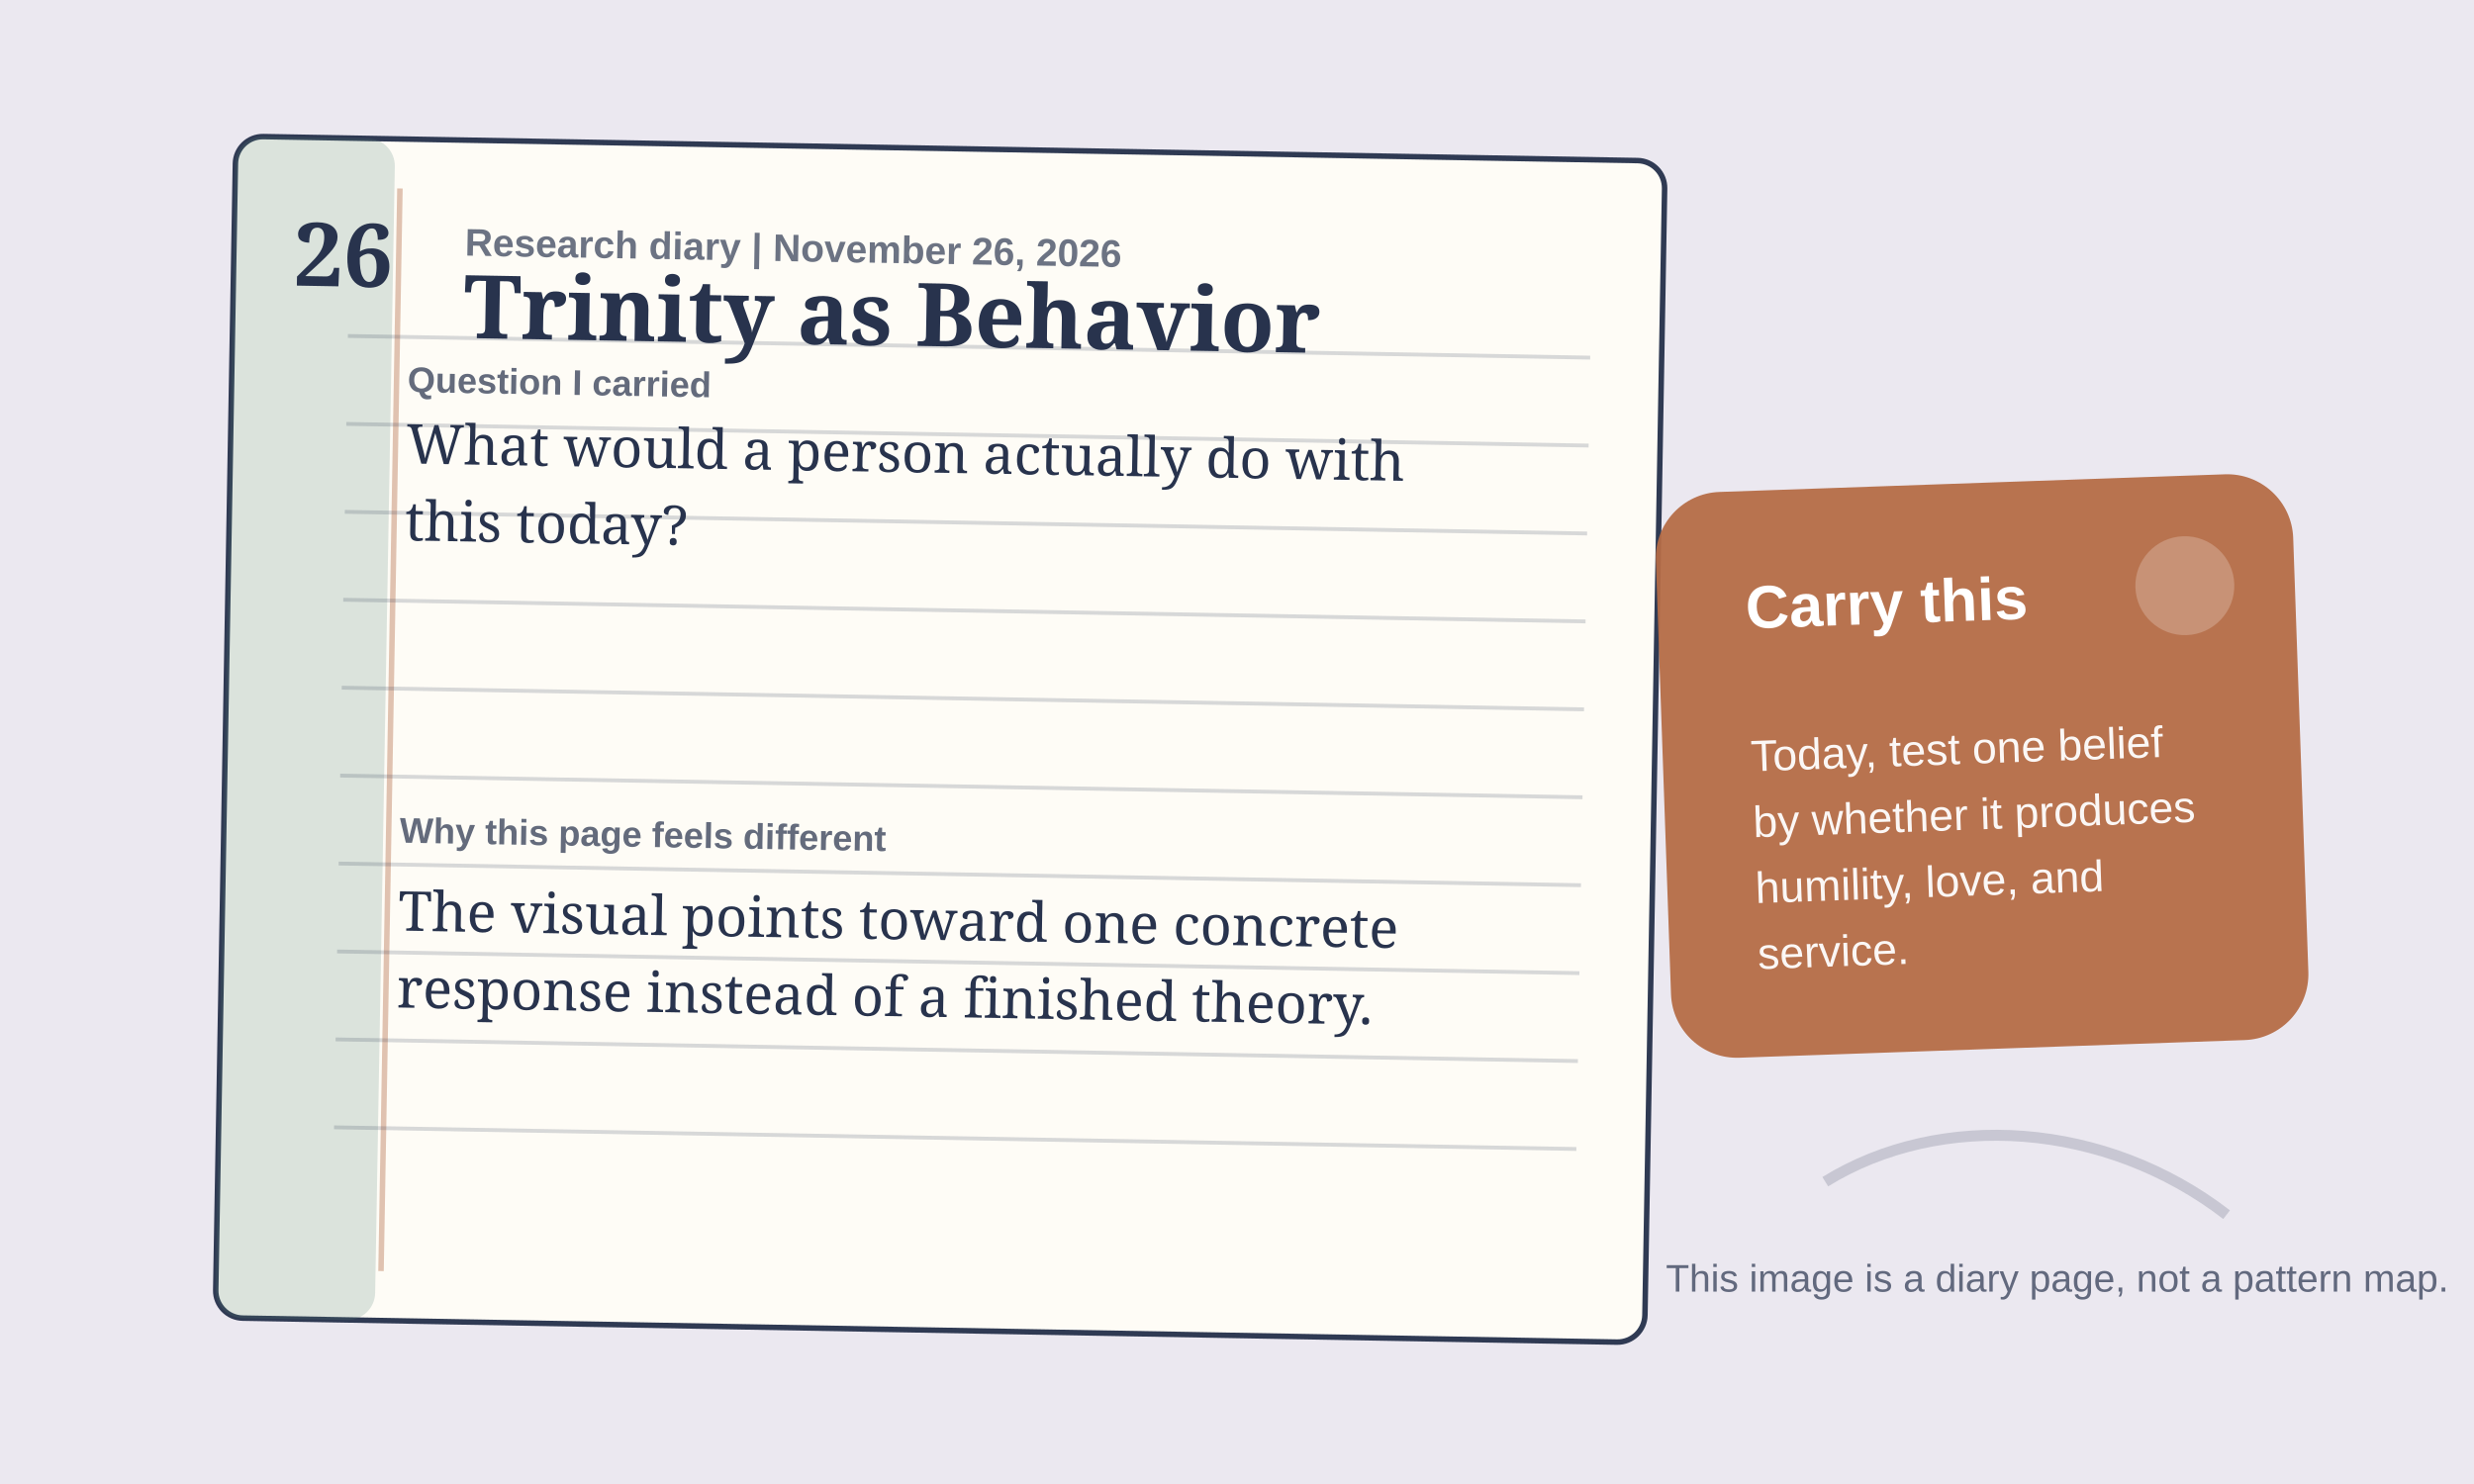
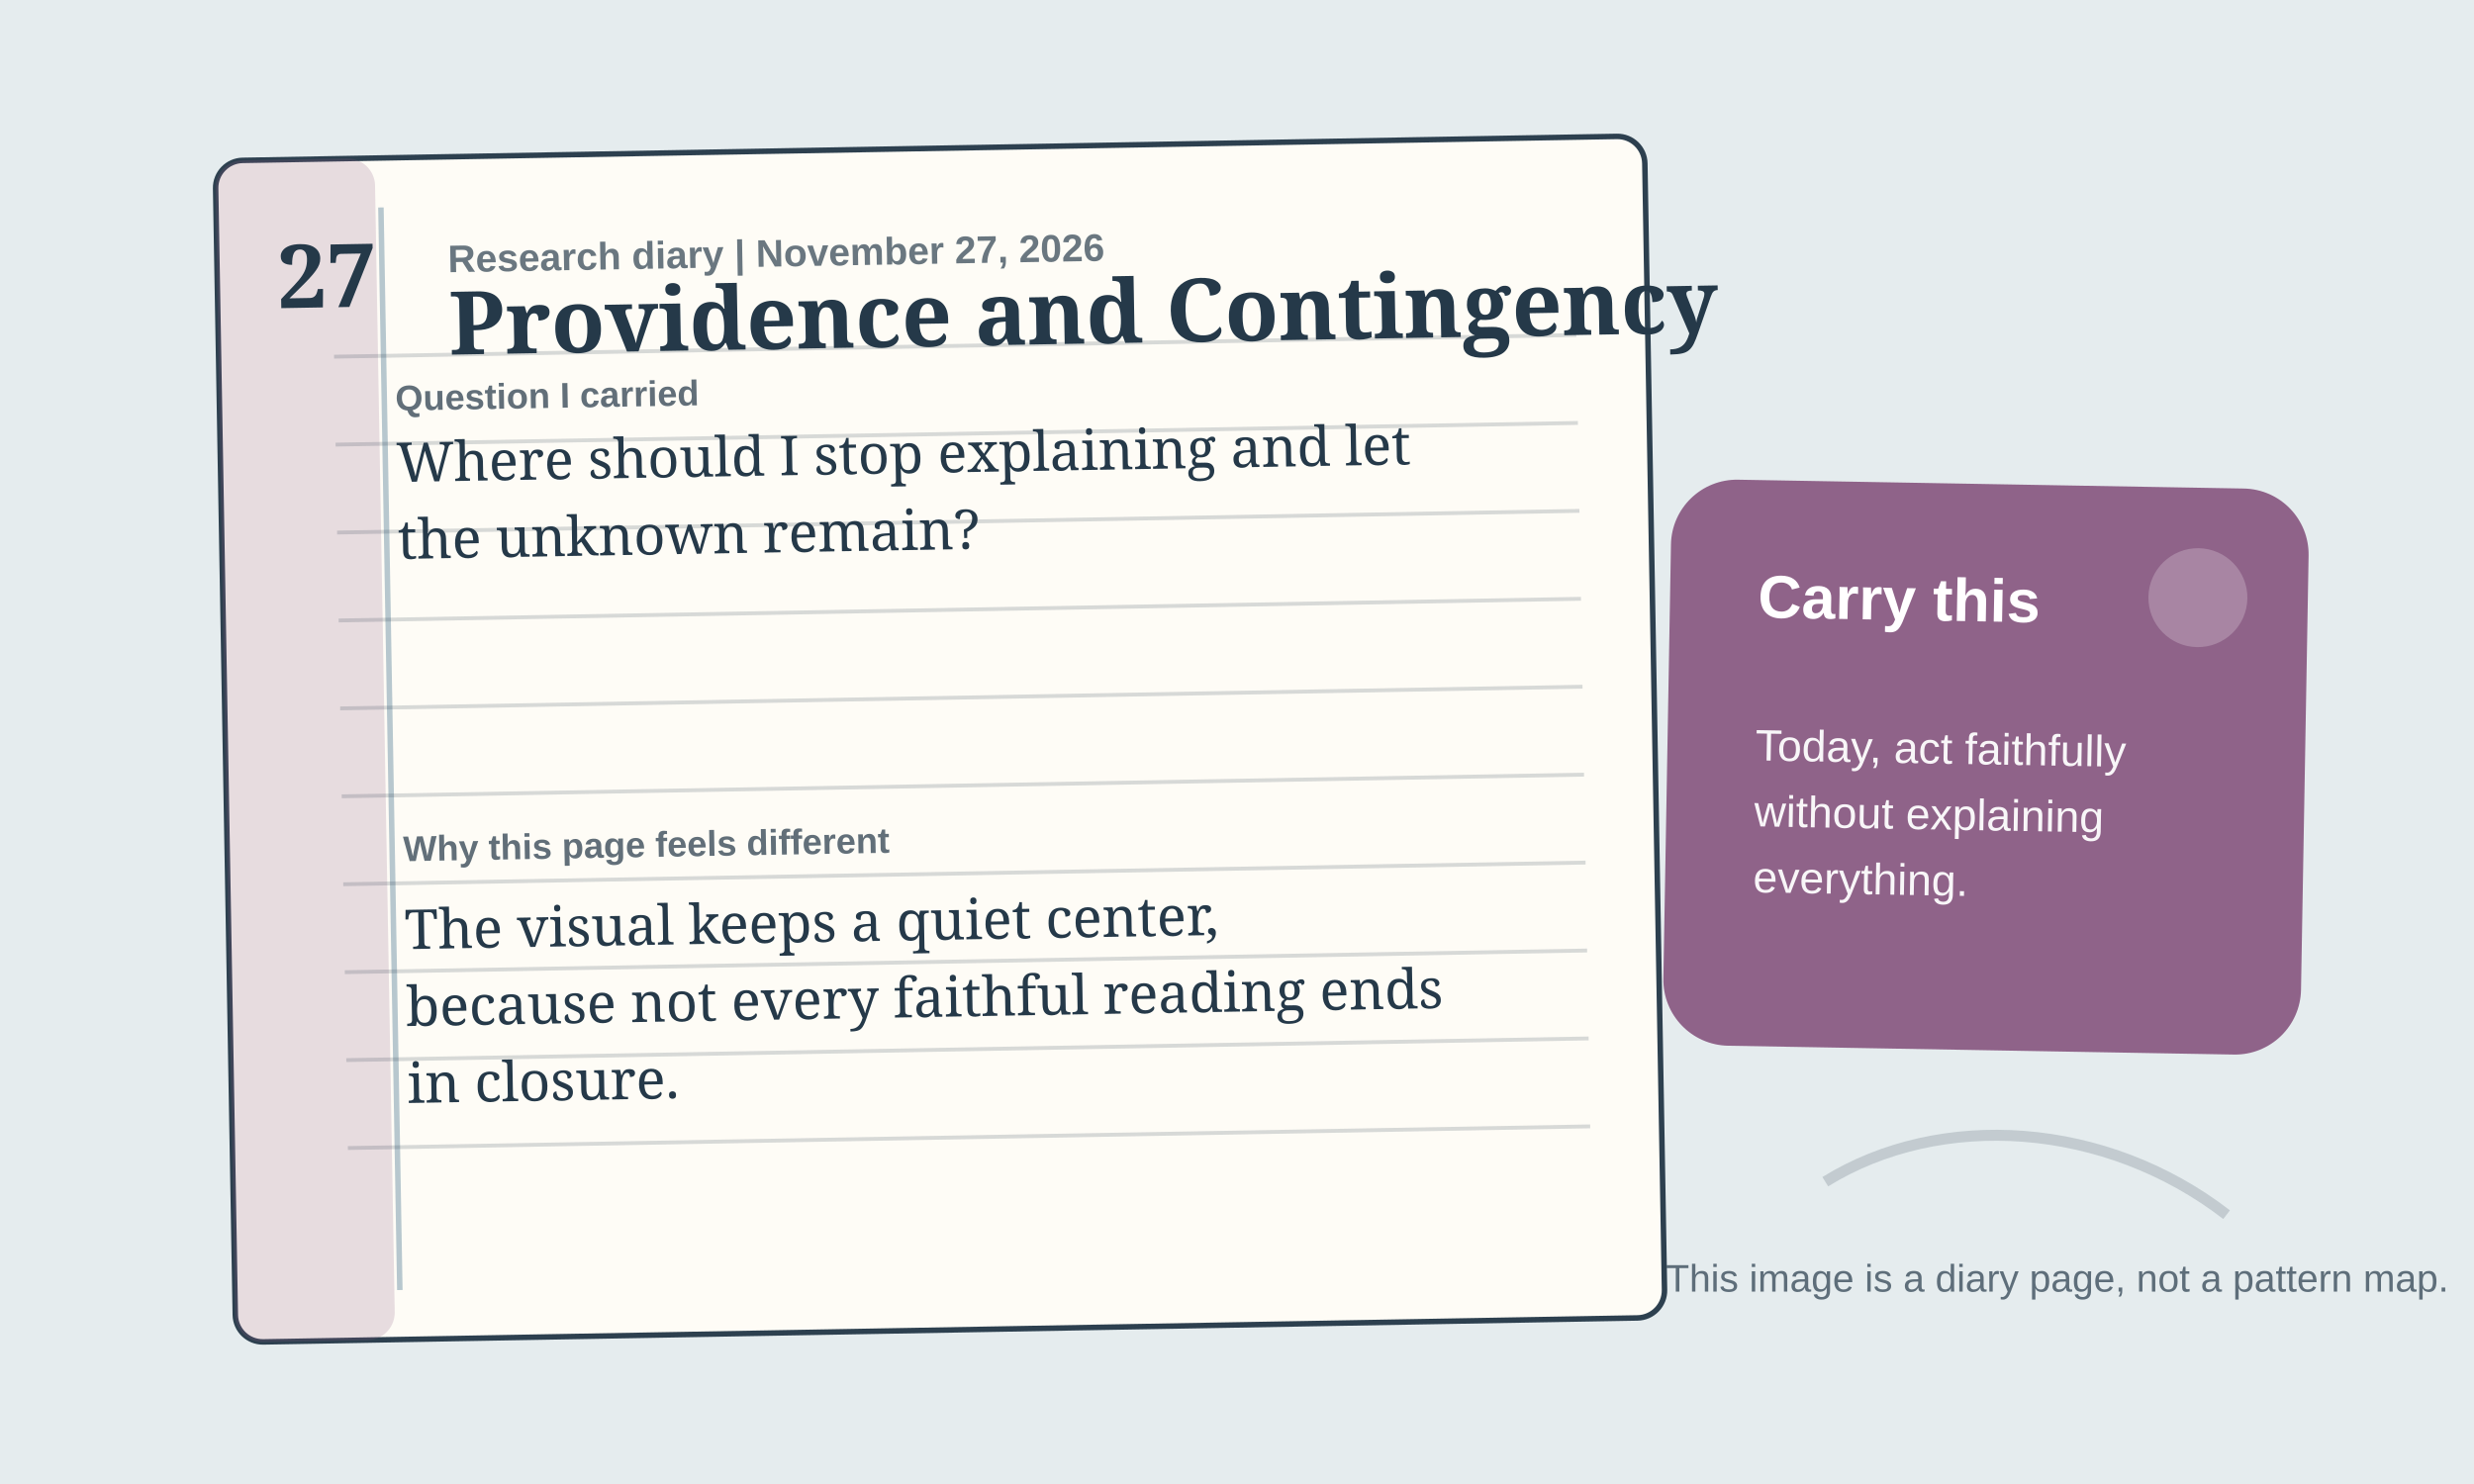
<svg xmlns="http://www.w3.org/2000/svg" width="900" height="540" viewBox="0 0 900 540" role="img" aria-labelledby="title desc">
  <style>
-     .eyebrow { font: 700 14px Arial, sans-serif; letter-spacing: 0; fill: #28334d; opacity: 0.68; }
-     .title { font: 700 32px Georgia, serif; letter-spacing: 0; fill: #28334d; }
-     .diary { font: 20px Georgia, serif; letter-spacing: 0; fill: #28334d; }
-     .label { font: 700 13px Arial, sans-serif; letter-spacing: 0; fill: #28334d; opacity: 0.72; }
+     .eyebrow { font: 700 14px Arial, sans-serif; letter-spacing: 0; fill: #253949; opacity: 0.68; }
+     .title { font: 700 32px Georgia, serif; letter-spacing: 0; fill: #253949; }
+     .diary { font: 20px Georgia, serif; letter-spacing: 0; fill: #253949; }
+     .label { font: 700 13px Arial, sans-serif; letter-spacing: 0; fill: #253949; opacity: 0.72; }
    .cardtitle { font: 700 22px Arial, sans-serif; letter-spacing: 0; fill: #ffffff; }
    .cardtext { font: 16px Arial, sans-serif; letter-spacing: 0; fill: #ffffff; opacity: 0.94; }
-     .small { font: 14px Arial, sans-serif; letter-spacing: 0; fill: #28334d; opacity: 0.70; }
+     .small { font: 14px Arial, sans-serif; letter-spacing: 0; fill: #253949; opacity: 0.70; }
  </style>
-   <rect width="900" height="540" fill="#f4f1f8" />
-   <rect x="0" y="0" width="900" height="540" fill="#28334d" opacity="0.05" />
-   <g transform="rotate(1 340 270)">
-     <rect x="82" y="54" width="520" height="430" rx="10" fill="#fffdf7" stroke="#28334d" stroke-width="2" opacity="0.96" />
-     <rect x="82" y="54" width="58" height="430" rx="10" fill="#4f7d73" opacity="0.20" />
-     <line x1="142" y1="72" x2="142" y2="466" stroke="#b56b45" stroke-width="2" opacity="0.40" />
-     <line x1="124" y1="126" x2="576" y2="126" stroke="#28334d" stroke-width="1.4" opacity="0.18" />
-     <line x1="124" y1="158" x2="576" y2="158" stroke="#28334d" stroke-width="1.4" opacity="0.18" />
-     <line x1="124" y1="190" x2="576" y2="190" stroke="#28334d" stroke-width="1.4" opacity="0.18" />
-     <line x1="124" y1="222" x2="576" y2="222" stroke="#28334d" stroke-width="1.4" opacity="0.18" />
-     <line x1="124" y1="254" x2="576" y2="254" stroke="#28334d" stroke-width="1.4" opacity="0.18" />
-     <line x1="124" y1="286" x2="576" y2="286" stroke="#28334d" stroke-width="1.4" opacity="0.18" />
-     <line x1="124" y1="318" x2="576" y2="318" stroke="#28334d" stroke-width="1.4" opacity="0.18" />
-     <line x1="124" y1="350" x2="576" y2="350" stroke="#28334d" stroke-width="1.4" opacity="0.18" />
-     <line x1="124" y1="382" x2="576" y2="382" stroke="#28334d" stroke-width="1.4" opacity="0.18" />
-     <line x1="124" y1="414" x2="576" y2="414" stroke="#28334d" stroke-width="1.4" opacity="0.18" />
-     <text x="166" y="96" class="eyebrow">Research diary | November 26, 2026</text>
-     <text x="166" y="126" class="title">Trinity as Behavior</text>
+   <rect width="900" height="540" fill="#eef4f7" />
+   <rect x="0" y="0" width="900" height="540" fill="#253949" opacity="0.05" />
+   <g transform="rotate(-1 340 270)">
+     <rect x="82" y="54" width="520" height="430" rx="10" fill="#fffdf7" stroke="#253949" stroke-width="2" opacity="0.96" />
+     <rect x="82" y="54" width="58" height="430" rx="10" fill="#8a5a83" opacity="0.20" />
+     <line x1="142" y1="72" x2="142" y2="466" stroke="#4d7890" stroke-width="2" opacity="0.40" />
+     <line x1="124" y1="126" x2="576" y2="126" stroke="#253949" stroke-width="1.4" opacity="0.18" />
+     <line x1="124" y1="158" x2="576" y2="158" stroke="#253949" stroke-width="1.4" opacity="0.18" />
+     <line x1="124" y1="190" x2="576" y2="190" stroke="#253949" stroke-width="1.4" opacity="0.18" />
+     <line x1="124" y1="222" x2="576" y2="222" stroke="#253949" stroke-width="1.4" opacity="0.18" />
+     <line x1="124" y1="254" x2="576" y2="254" stroke="#253949" stroke-width="1.4" opacity="0.18" />
+     <line x1="124" y1="286" x2="576" y2="286" stroke="#253949" stroke-width="1.4" opacity="0.18" />
+     <line x1="124" y1="318" x2="576" y2="318" stroke="#253949" stroke-width="1.4" opacity="0.18" />
+     <line x1="124" y1="350" x2="576" y2="350" stroke="#253949" stroke-width="1.4" opacity="0.18" />
+     <line x1="124" y1="382" x2="576" y2="382" stroke="#253949" stroke-width="1.4" opacity="0.18" />
+     <line x1="124" y1="414" x2="576" y2="414" stroke="#253949" stroke-width="1.4" opacity="0.18" />
+     <text x="166" y="96" class="eyebrow">Research diary | November 27, 2026</text>
+     <text x="166" y="126" class="title">Providence and Contingency</text>
    <text x="146" y="146" class="label">Question I carried</text>
-     <text x="104" y="108" class="title">26</text>
+     <text x="104" y="108" class="title">27</text>
  </g>
-   <g transform="rotate(1 340 270)">
-     <text x="146" y="172" class="diary">What would a person actually do with</text>
-     <text x="146" y="200" class="diary">this today?</text>
+   <g transform="rotate(-1 340 270)">
+     <text x="146" y="172" class="diary">Where should I stop explaining and let</text>
+     <text x="146" y="200" class="diary">the unknown remain?</text>
    <text x="146" y="310" class="label">Why this page feels different</text>
-     <text x="146" y="342" class="diary">The visual points toward one concrete</text>
-     <text x="146" y="370" class="diary">response instead of a finished theory.</text>
+     <text x="146" y="342" class="diary">The visual keeps a quiet center,</text>
+     <text x="146" y="370" class="diary">because not every faithful reading ends</text>
+     <text x="146" y="398" class="diary">in closure.</text>
  </g>
-   <g transform="rotate(-2 714 306)">
-     <rect x="606" y="176" width="232" height="206" rx="24" fill="#b56b45" opacity="0.94" />
+   <g transform="rotate(1 714 306)">
+     <rect x="606" y="176" width="232" height="206" rx="24" fill="#8a5a83" opacity="0.94" />
    <circle cx="798" cy="216" r="18" fill="#ffffff" opacity="0.22" />
    <text x="638" y="226" class="cardtitle">Carry this</text>
-     <text x="638" y="278" class="cardtext">Today, test one belief</text>
-     <text x="638" y="302" class="cardtext">by whether it produces</text>
-     <text x="638" y="326" class="cardtext">humility, love, and</text>
-     <text x="638" y="350" class="cardtext">service.</text>
+     <text x="638" y="278" class="cardtext">Today, act faithfully</text>
+     <text x="638" y="302" class="cardtext">without explaining</text>
+     <text x="638" y="326" class="cardtext">everything.</text>
  </g>
-   <path d="M664 430 C706 404 766 408 810 442" fill="none" stroke="#28334d" stroke-width="4" opacity="0.18" />
+   <path d="M664 430 C706 404 766 408 810 442" fill="none" stroke="#253949" stroke-width="4" opacity="0.18" />
  <text x="606" y="470" class="small">This image is a diary page, not a pattern map.</text>
</svg>
